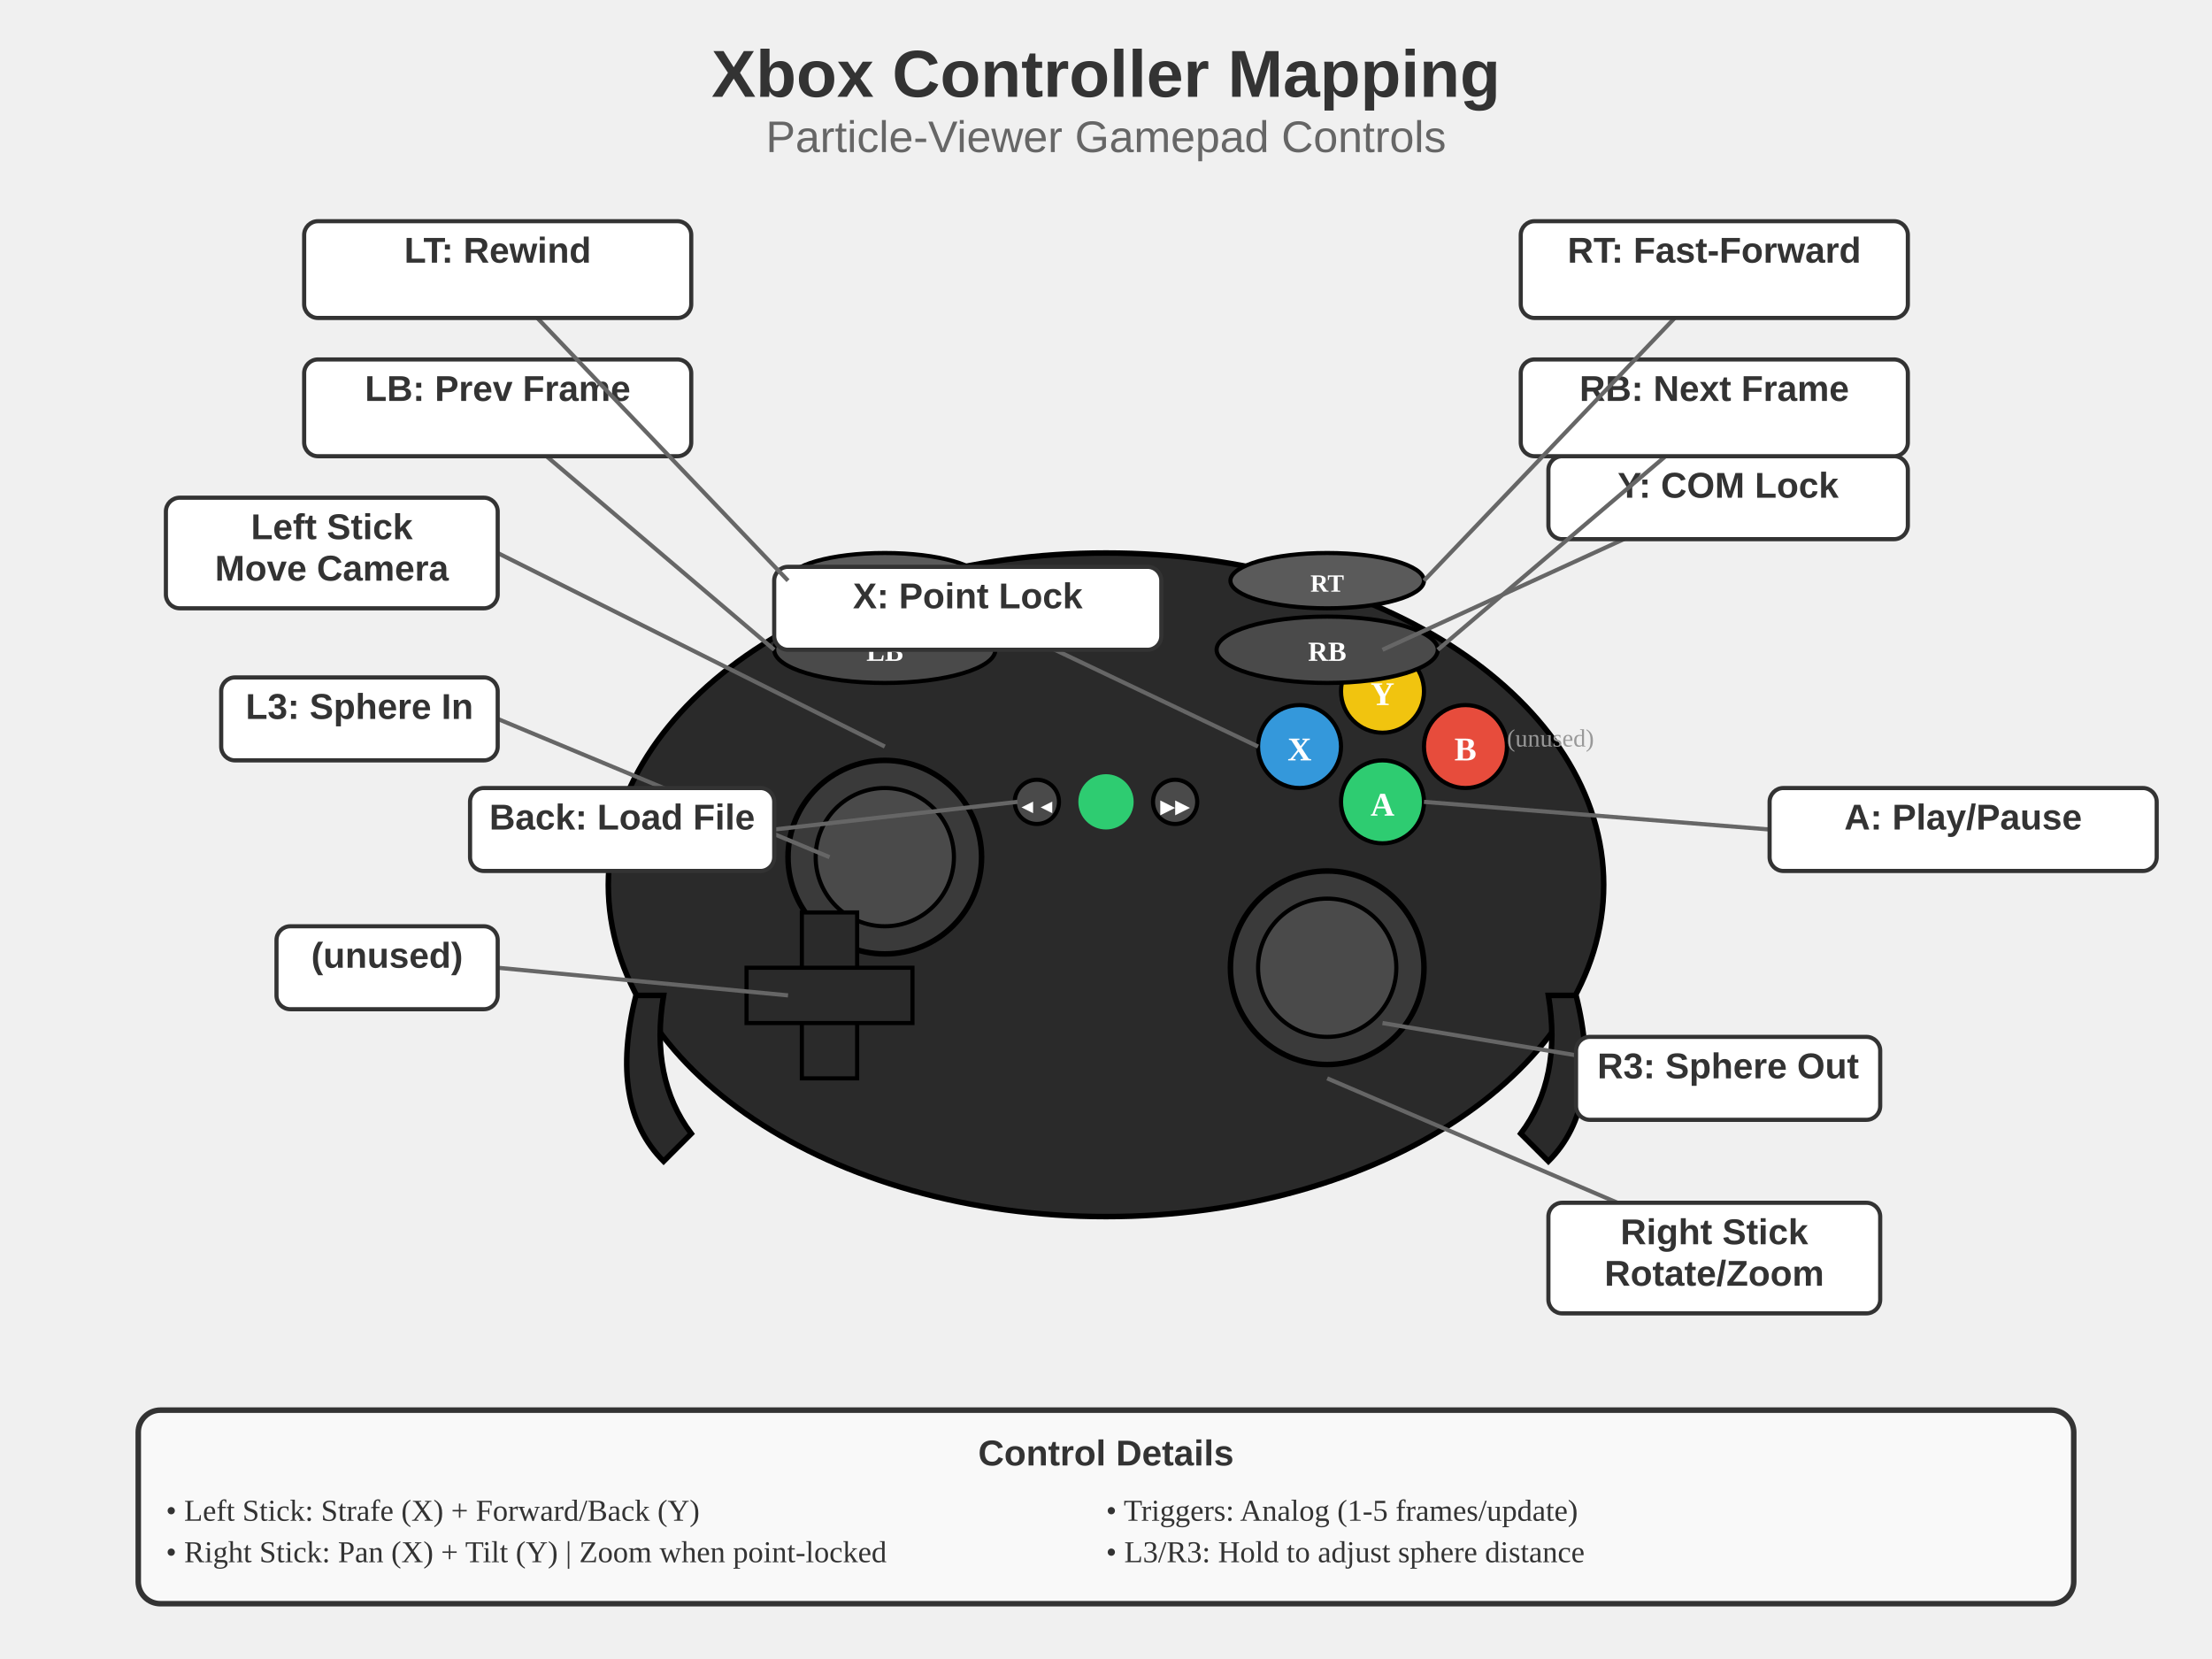
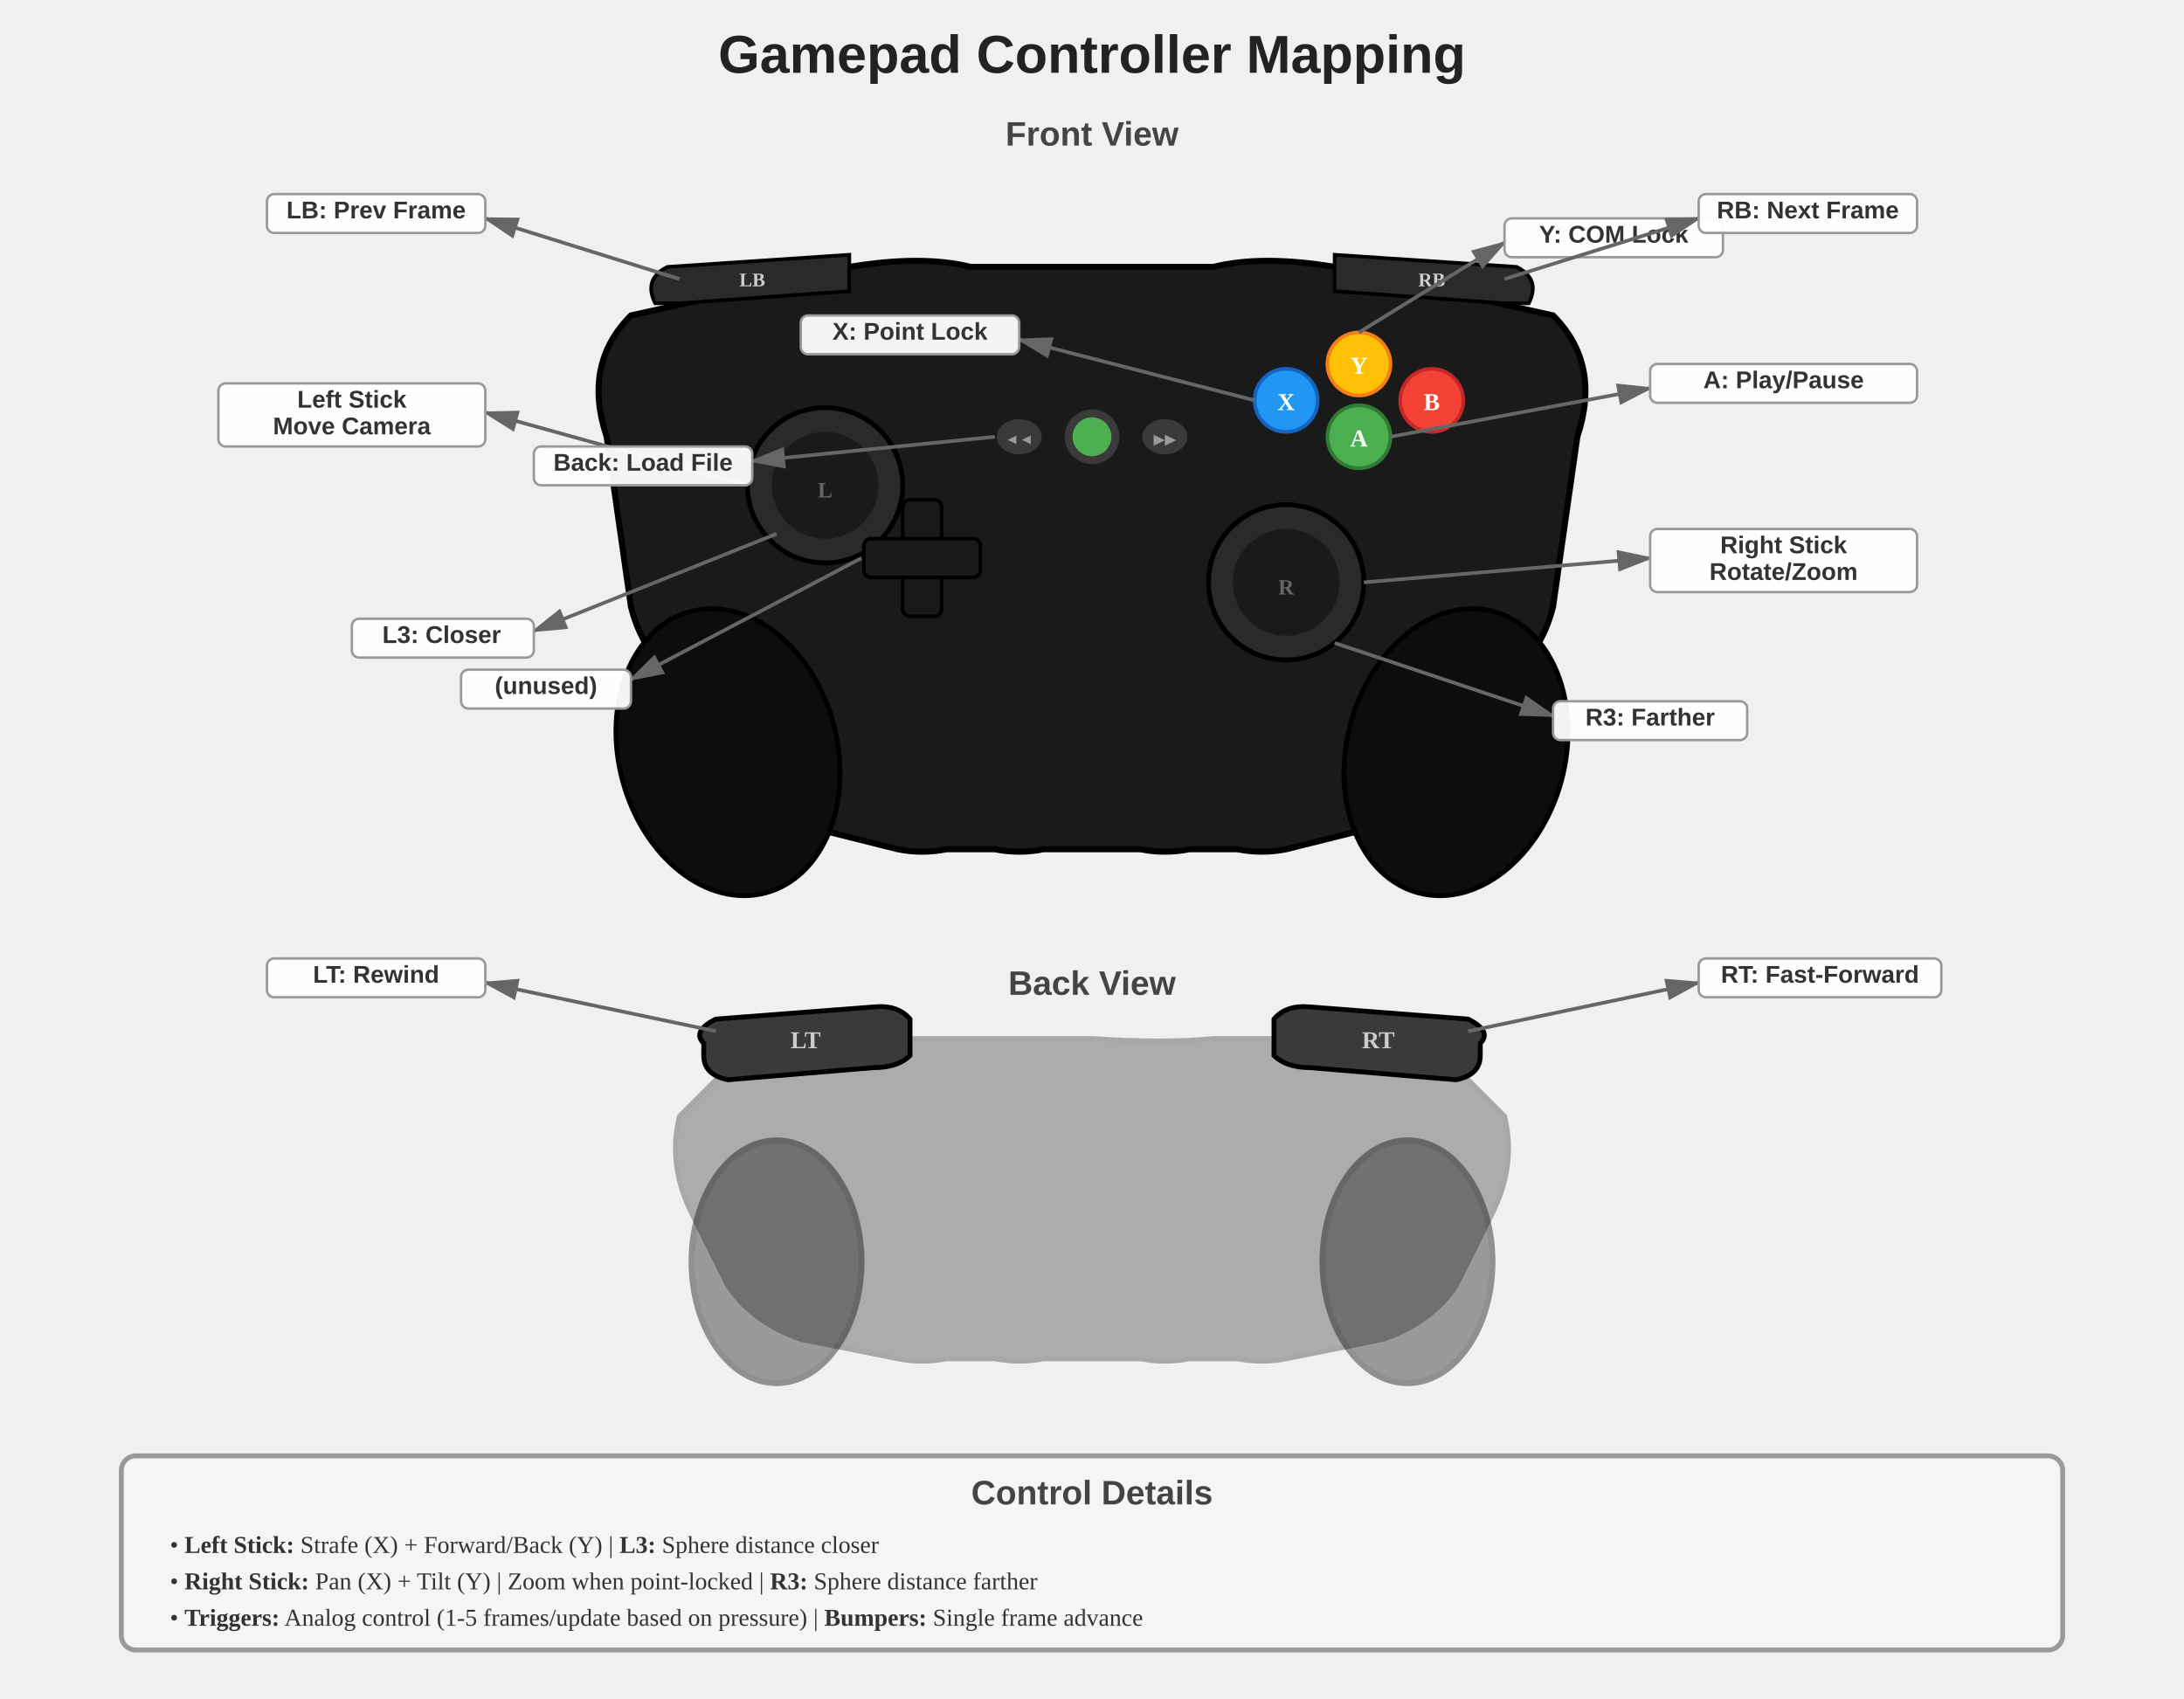
- <svg xmlns="http://www.w3.org/2000/svg" width="800" height="600" viewBox="0 0 800 600">
+ <svg xmlns="http://www.w3.org/2000/svg" width="900" height="700" viewBox="0 0 900 700">
  <defs>
    <style>
-       .controller-body { fill: #2a2a2a; stroke: #000; stroke-width: 2; }
-       .button { fill: #4a4a4a; stroke: #000; stroke-width: 1.5; }
-       .button-face { fill: #e74c3c; }
-       .button-green { fill: #2ecc71; }
-       .button-blue { fill: #3498db; }
-       .button-yellow { fill: #f1c40f; }
-       .stick { fill: #3a3a3a; stroke: #000; stroke-width: 2; }
-       .trigger { fill: #5a5a5a; stroke: #000; stroke-width: 1.5; }
-       .dpad { fill: #2a2a2a; stroke: #000; stroke-width: 1.5; }
-       .label-text { font-family: Arial, sans-serif; font-size: 13px; fill: #333; font-weight: bold; }
-       .label-box { fill: white; stroke: #333; stroke-width: 1.5; rx: 5; }
-       .label-line { stroke: #666; stroke-width: 1.5; fill: none; }
-       .title-text { font-family: Arial, sans-serif; font-size: 24px; fill: #333; font-weight: bold; }
-       .subtitle-text { font-family: Arial, sans-serif; font-size: 16px; fill: #666; }
+       .controller-body { fill: #1a1a1a; stroke: #000; stroke-width: 2.5; }
+       .controller-dark { fill: #0d0d0d; stroke: #000; stroke-width: 2; }
+       .button { fill: #2a2a2a; stroke: #000; stroke-width: 1.5; }
+       .button-green { fill: #4CAF50; stroke: #2e7d32; stroke-width: 1.5; }
+       .button-red { fill: #f44336; stroke: #c62828; stroke-width: 1.5; }
+       .button-blue { fill: #2196F3; stroke: #1565c0; stroke-width: 1.5; }
+       .button-yellow { fill: #FFC107; stroke: #f57f17; stroke-width: 1.5; }
+       .button-gray { fill: #3a3a3a; stroke: #1a1a1a; stroke-width: 1.5; }
+       .stick { fill: #2a2a2a; stroke: #000; stroke-width: 2; }
+       .stick-inner { fill: #1a1a1a; }
+       .dpad { fill: #1a1a1a; stroke: #000; stroke-width: 1.5; }
+       .trigger { fill: #3a3a3a; stroke: #000; stroke-width: 2; }
+       .bumper { fill: #2a2a2a; stroke: #000; stroke-width: 1.5; }
+       .label-text { font-family: 'Segoe UI', Arial, sans-serif; font-size: 10px; fill: #333; font-weight: 600; }
+       .label-bg { fill: rgba(255,255,255,0.95); stroke: #999; stroke-width: 1; rx: 3; }
+       .arrow-line { stroke: #666; stroke-width: 1.5; fill: none; marker-end: url(#arrowhead); }
+       .title-text { font-family: 'Segoe UI', Arial, sans-serif; font-size: 22px; fill: #222; font-weight: 700; }
+       .section-text { font-family: 'Segoe UI', Arial, sans-serif; font-size: 14px; fill: #444; font-weight: 600; }
    </style>
+     <marker id="arrowhead" markerWidth="10" markerHeight="10" refX="9" refY="3" orient="auto">
+       <polygon points="0 0, 10 3, 0 6" fill="#666" />
+     </marker>
  </defs>
-   <text x="400" y="35" class="title-text" text-anchor="middle">Xbox Controller Mapping</text>
-   <text x="400" y="55" class="subtitle-text" text-anchor="middle">Particle-Viewer Gamepad Controls</text>
-   <ellipse cx="400" cy="320" rx="180" ry="120" class="controller-body" />
-   <path d="M 230 360 Q 220 400 240 420 L 250 410 Q 235 390 240 360 Z" class="controller-body" />
-   <path d="M 570 360 Q 580 400 560 420 L 550 410 Q 565 390 560 360 Z" class="controller-body" />
-   <circle cx="320" cy="310" r="35" class="stick" />
-   <circle cx="320" cy="310" r="25" class="button" />
-   <circle cx="480" cy="350" r="35" class="stick" />
-   <circle cx="480" cy="350" r="25" class="button" />
-   <g transform="translate(300, 360)">
-     <rect x="-10" y="-30" width="20" height="60" class="dpad" />
-     <rect x="-30" y="-10" width="60" height="20" class="dpad" />
+   <text x="450" y="30" class="title-text" text-anchor="middle">Gamepad Controller Mapping</text>
+   <text x="450" y="60" class="section-text" text-anchor="middle">Front View</text>
+   <g id="controller-front">
+     <path d="M 250 180               Q 240 150, 260 130              L 350 110              Q 380 105, 400 110              L 500 110              Q 520 105, 550 110              L 640 130              Q 660 150, 650 180              L 640 250              Q 635 270, 620 280              L 600 310              Q 590 330, 570 340              L 530 350              Q 520 352, 510 350              L 490 350              Q 480 352, 470 350              L 430 350              Q 420 352, 410 350              L 390 350              Q 380 352, 370 350              L 330 340              Q 310 330, 300 310              L 280 280              Q 265 270, 260 250              Z" class="controller-body" />
+     <ellipse cx="300" cy="310" rx="45" ry="60" class="controller-dark" transform="rotate(-15 300 310)" />
+     <ellipse cx="600" cy="310" rx="45" ry="60" class="controller-dark" transform="rotate(15 600 310)" />
+     <circle cx="340" cy="200" r="32" class="stick" />
+     <circle cx="340" cy="200" r="22" class="stick-inner" />
+     <text x="340" y="205" text-anchor="middle" fill="#666" font-size="9" font-weight="bold">L</text>
+     <circle cx="530" cy="240" r="32" class="stick" />
+     <circle cx="530" cy="240" r="22" class="stick-inner" />
+     <text x="530" y="245" text-anchor="middle" fill="#666" font-size="9" font-weight="bold">R</text>
+     <g transform="translate(380, 230)">
+       <rect x="-8" y="-24" width="16" height="48" class="dpad" rx="3" />
+       <rect x="-24" y="-8" width="48" height="16" class="dpad" rx="3" />
+     </g>
+     <circle cx="560" cy="180" r="13" class="button-green" />
+     <text x="560" y="184" text-anchor="middle" fill="white" font-size="10" font-weight="bold">A</text>
+     <circle cx="590" cy="165" r="13" class="button-red" />
+     <text x="590" y="169" text-anchor="middle" fill="white" font-size="10" font-weight="bold">B</text>
+     <circle cx="530" cy="165" r="13" class="button-blue" />
+     <text x="530" y="169" text-anchor="middle" fill="white" font-size="10" font-weight="bold">X</text>
+     <circle cx="560" cy="150" r="13" class="button-yellow" />
+     <text x="560" y="154" text-anchor="middle" fill="white" font-size="10" font-weight="bold">Y</text>
+     <ellipse cx="420" cy="180" rx="10" ry="8" class="button-gray" />
+     <text x="420" y="183" text-anchor="middle" fill="#999" font-size="6">◄◄</text>
+     <ellipse cx="480" cy="180" rx="10" ry="8" class="button-gray" />
+     <text x="480" y="183" text-anchor="middle" fill="#999" font-size="6">▶▶</text>
+     <circle cx="450" cy="180" r="12" class="button-gray" />
+     <circle cx="450" cy="180" r="8" fill="#4CAF50" />
+     <path d="M 270 125 Q 265 115, 275 110 L 350 105 L 350 120 L 280 125 Z" class="bumper" />
+     <text x="310" y="118" text-anchor="middle" fill="#ccc" font-size="8" font-weight="bold">LB</text>
+     <path d="M 630 125 Q 635 115, 625 110 L 550 105 L 550 120 L 620 125 Z" class="bumper" />
+     <text x="590" y="118" text-anchor="middle" fill="#ccc" font-size="8" font-weight="bold">RB</text>
  </g>
-   <circle cx="500" cy="290" r="15" class="button button-green" />
-   <text x="500" y="295" text-anchor="middle" fill="white" font-size="12" font-weight="bold">A</text>
-   <circle cx="530" cy="270" r="15" class="button button-face" />
-   <text x="530" y="275" text-anchor="middle" fill="white" font-size="12" font-weight="bold">B</text>
-   <circle cx="470" cy="270" r="15" class="button button-blue" />
-   <text x="470" y="275" text-anchor="middle" fill="white" font-size="12" font-weight="bold">X</text>
-   <circle cx="500" cy="250" r="15" class="button button-yellow" />
-   <text x="500" y="255" text-anchor="middle" fill="white" font-size="12" font-weight="bold">Y</text>
-   <ellipse cx="320" cy="235" rx="40" ry="12" class="button" />
-   <text x="320" y="239" text-anchor="middle" fill="white" font-size="10" font-weight="bold">LB</text>
-   <ellipse cx="480" cy="235" rx="40" ry="12" class="button" />
-   <text x="480" y="239" text-anchor="middle" fill="white" font-size="10" font-weight="bold">RB</text>
-   <ellipse cx="320" cy="210" rx="35" ry="10" class="trigger" />
-   <text x="320" y="214" text-anchor="middle" fill="white" font-size="9" font-weight="bold">LT</text>
-   <ellipse cx="480" cy="210" rx="35" ry="10" class="trigger" />
-   <text x="480" y="214" text-anchor="middle" fill="white" font-size="9" font-weight="bold">RT</text>
-   <circle cx="375" cy="290" r="8" class="button" />
-   <text x="375" y="294" text-anchor="middle" fill="white" font-size="7" font-weight="bold">◄◄</text>
-   <circle cx="425" cy="290" r="8" class="button" />
-   <text x="425" y="294" text-anchor="middle" fill="white" font-size="7" font-weight="bold">▶▶</text>
-   <circle cx="400" cy="290" r="10" class="button-green" />
-   <line x1="320" y1="270" x2="180" y2="200" class="label-line" />
-   <rect x="60" y="180" width="120" height="40" class="label-box" />
-   <text x="120" y="195" class="label-text" text-anchor="middle">Left Stick</text>
-   <text x="120" y="210" class="label-text" text-anchor="middle" font-size="11">Move Camera</text>
-   <line x1="300" y1="310" x2="180" y2="260" class="label-line" />
-   <rect x="80" y="245" width="100" height="30" class="label-box" />
-   <text x="130" y="260" class="label-text" text-anchor="middle" font-size="11">L3: Sphere In</text>
-   <line x1="480" y1="390" x2="620" y2="450" class="label-line" />
-   <rect x="560" y="435" width="120" height="40" class="label-box" />
-   <text x="620" y="450" class="label-text" text-anchor="middle">Right Stick</text>
-   <text x="620" y="465" class="label-text" text-anchor="middle" font-size="11">Rotate/Zoom</text>
-   <line x1="500" y1="370" x2="620" y2="390" class="label-line" />
-   <rect x="570" y="375" width="110" height="30" class="label-box" />
-   <text x="625" y="390" class="label-text" text-anchor="middle" font-size="11">R3: Sphere Out</text>
-   <line x1="515" y1="290" x2="640" y2="300" class="label-line" />
-   <rect x="640" y="285" width="140" height="30" class="label-box" />
-   <text x="710" y="300" class="label-text" text-anchor="middle" font-size="11">A: Play/Pause</text>
-   <text x="545" y="270" fill="#999" font-size="9">(unused)</text>
-   <line x1="455" y1="270" x2="350" y2="220" class="label-line" />
-   <rect x="280" y="205" width="140" height="30" class="label-box" />
-   <text x="350" y="220" class="label-text" text-anchor="middle" font-size="11">X: Point Lock</text>
-   <line x1="500" y1="235" x2="620" y2="180" class="label-line" />
-   <rect x="560" y="165" width="130" height="30" class="label-box" />
-   <text x="625" y="180" class="label-text" text-anchor="middle" font-size="11">Y: COM Lock</text>
-   <line x1="280" y1="235" x2="180" y2="150" class="label-line" />
-   <rect x="110" y="130" width="140" height="35" class="label-box" />
-   <text x="180" y="145" class="label-text" text-anchor="middle" font-size="11">LB: Prev Frame</text>
-   <line x1="520" y1="235" x2="620" y2="150" class="label-line" />
-   <rect x="550" y="130" width="140" height="35" class="label-box" />
-   <text x="620" y="145" class="label-text" text-anchor="middle" font-size="11">RB: Next Frame</text>
-   <line x1="285" y1="210" x2="180" y2="100" class="label-line" />
-   <rect x="110" y="80" width="140" height="35" class="label-box" />
-   <text x="180" y="95" class="label-text" text-anchor="middle" font-size="11">LT: Rewind</text>
-   <line x1="515" y1="210" x2="620" y2="100" class="label-line" />
-   <rect x="550" y="80" width="140" height="35" class="label-box" />
-   <text x="620" y="95" class="label-text" text-anchor="middle" font-size="11">RT: Fast-Forward</text>
-   <line x1="368" y1="290" x2="280" y2="300" class="label-line" />
-   <rect x="170" y="285" width="110" height="30" class="label-box" />
-   <text x="225" y="300" class="label-text" text-anchor="middle" font-size="11">Back: Load File</text>
-   <line x1="285" y1="360" x2="180" y2="350" class="label-line" />
-   <rect x="100" y="335" width="80" height="30" class="label-box" />
-   <text x="140" y="350" class="label-text" text-anchor="middle" font-size="11">(unused)</text>
-   <rect x="50" y="510" width="700" height="70" fill="#f9f9f9" stroke="#333" stroke-width="2" rx="8" />
-   <text x="400" y="530" class="label-text" text-anchor="middle" font-size="14">Control Details</text>
-   <text x="60" y="550" font-size="11" fill="#333">• Left Stick: Strafe (X) + Forward/Back (Y)</text>
-   <text x="60" y="565" font-size="11" fill="#333">• Right Stick: Pan (X) + Tilt (Y) | Zoom when point-locked</text>
-   <text x="400" y="550" font-size="11" fill="#333">• Triggers: Analog (1-5 frames/update)</text>
-   <text x="400" y="565" font-size="11" fill="#333">• L3/R3: Hold to adjust sphere distance</text>
+   <g id="front-labels">
+     <path d="M 308 200 L 200 170" class="arrow-line" />
+     <rect x="90" y="158" width="110" height="26" class="label-bg" />
+     <text x="145" y="168" class="label-text" text-anchor="middle">Left Stick</text>
+     <text x="145" y="179" class="label-text" text-anchor="middle" font-size="9">Move Camera</text>
+     <path d="M 320 220 L 220 260" class="arrow-line" />
+     <rect x="145" y="255" width="75" height="16" class="label-bg" />
+     <text x="182" y="265" class="label-text" text-anchor="middle">L3: Closer</text>
+     <path d="M 562 240 L 680 230" class="arrow-line" />
+     <rect x="680" y="218" width="110" height="26" class="label-bg" />
+     <text x="735" y="228" class="label-text" text-anchor="middle">Right Stick</text>
+     <text x="735" y="239" class="label-text" text-anchor="middle" font-size="9">Rotate/Zoom</text>
+     <path d="M 550 265 L 640 295" class="arrow-line" />
+     <rect x="640" y="289" width="80" height="16" class="label-bg" />
+     <text x="680" y="299" class="label-text" text-anchor="middle">R3: Farther</text>
+     <path d="M 355 230 L 260 280" class="arrow-line" />
+     <rect x="190" y="276" width="70" height="16" class="label-bg" />
+     <text x="225" y="286" class="label-text" text-anchor="middle">(unused)</text>
+     <path d="M 573 180 L 680 160" class="arrow-line" />
+     <rect x="680" y="150" width="110" height="16" class="label-bg" />
+     <text x="735" y="160" class="label-text" text-anchor="middle">A: Play/Pause</text>
+     <path d="M 517 165 L 420 140" class="arrow-line" />
+     <rect x="330" y="130" width="90" height="16" class="label-bg" />
+     <text x="375" y="140" class="label-text" text-anchor="middle">X: Point Lock</text>
+     <path d="M 560 137 L 620 100" class="arrow-line" />
+     <rect x="620" y="90" width="90" height="16" class="label-bg" />
+     <text x="665" y="100" class="label-text" text-anchor="middle">Y: COM Lock</text>
+     <path d="M 410 180 L 310 190" class="arrow-line" />
+     <rect x="220" y="184" width="90" height="16" class="label-bg" />
+     <text x="265" y="194" class="label-text" text-anchor="middle">Back: Load File</text>
+     <path d="M 280 115 L 200 90" class="arrow-line" />
+     <rect x="110" y="80" width="90" height="16" class="label-bg" />
+     <text x="155" y="90" class="label-text" text-anchor="middle">LB: Prev Frame</text>
+     <path d="M 620 115 L 700 90" class="arrow-line" />
+     <rect x="700" y="80" width="90" height="16" class="label-bg" />
+     <text x="745" y="90" class="label-text" text-anchor="middle">RB: Next Frame</text>
+   </g>
+   <text x="450" y="410" class="section-text" text-anchor="middle">Back View</text>
+   <g id="controller-back" transform="translate(0, 180)">
+     <path d="M 280 280              L 300 260              Q 320 250, 350 248              L 450 248              Q 480 250, 500 248              L 550 248              Q 580 250, 600 260              L 620 280              Q 625 300, 615 320              L 600 350              Q 590 365, 570 372              L 530 380              Q 520 382, 510 380              L 490 380              Q 480 382, 470 380              L 430 380              Q 420 382, 410 380              L 390 380              Q 380 382, 370 380              L 330 372              Q 310 365, 300 350              L 285 320              Q 275 300, 280 280 Z" class="controller-dark" opacity="0.3" />
+     <g>
+       <path d="M 290 250                 Q 285 245, 295 240                L 360 235                Q 370 234, 375 240                L 375 255                Q 370 260, 360 260                L 300 265                Q 290 263, 290 255 Z" class="trigger" />
+       <text x="332" y="252" text-anchor="middle" fill="#ccc" font-size="10" font-weight="bold">LT</text>
+     </g>
+     <g>
+       <path d="M 610 250                Q 615 245, 605 240                L 540 235                Q 530 234, 525 240                L 525 255                Q 530 260, 540 260                L 600 265                Q 610 263, 610 255 Z" class="trigger" />
+       <text x="568" y="252" text-anchor="middle" fill="#ccc" font-size="10" font-weight="bold">RT</text>
+     </g>
+     <ellipse cx="320" cy="340" rx="35" ry="50" class="controller-body" opacity="0.4" />
+     <ellipse cx="580" cy="340" rx="35" ry="50" class="controller-body" opacity="0.4" />
+   </g>
+   <g id="back-labels">
+     <path d="M 295 425 L 200 405" class="arrow-line" />
+     <rect x="110" y="395" width="90" height="16" class="label-bg" />
+     <text x="155" y="405" class="label-text" text-anchor="middle">LT: Rewind</text>
+     <path d="M 605 425 L 700 405" class="arrow-line" />
+     <rect x="700" y="395" width="100" height="16" class="label-bg" />
+     <text x="750" y="405" class="label-text" text-anchor="middle">RT: Fast-Forward</text>
+   </g>
+   <rect x="50" y="600" width="800" height="80" fill="#f5f5f5" stroke="#999" stroke-width="2" rx="6" />
+   <text x="450" y="620" class="section-text" text-anchor="middle">Control Details</text>
+   <text x="70" y="640" font-size="10" fill="#333">• <tspan font-weight="bold">Left Stick:</tspan> Strafe (X) + Forward/Back (Y) | <tspan font-weight="bold">L3:</tspan> Sphere distance closer</text>
+   <text x="70" y="655" font-size="10" fill="#333">• <tspan font-weight="bold">Right Stick:</tspan> Pan (X) + Tilt (Y) | Zoom when point-locked | <tspan font-weight="bold">R3:</tspan> Sphere distance farther</text>
+   <text x="70" y="670" font-size="10" fill="#333">• <tspan font-weight="bold">Triggers:</tspan> Analog control (1-5 frames/update based on pressure) | <tspan font-weight="bold">Bumpers:</tspan> Single frame advance</text>
</svg>
